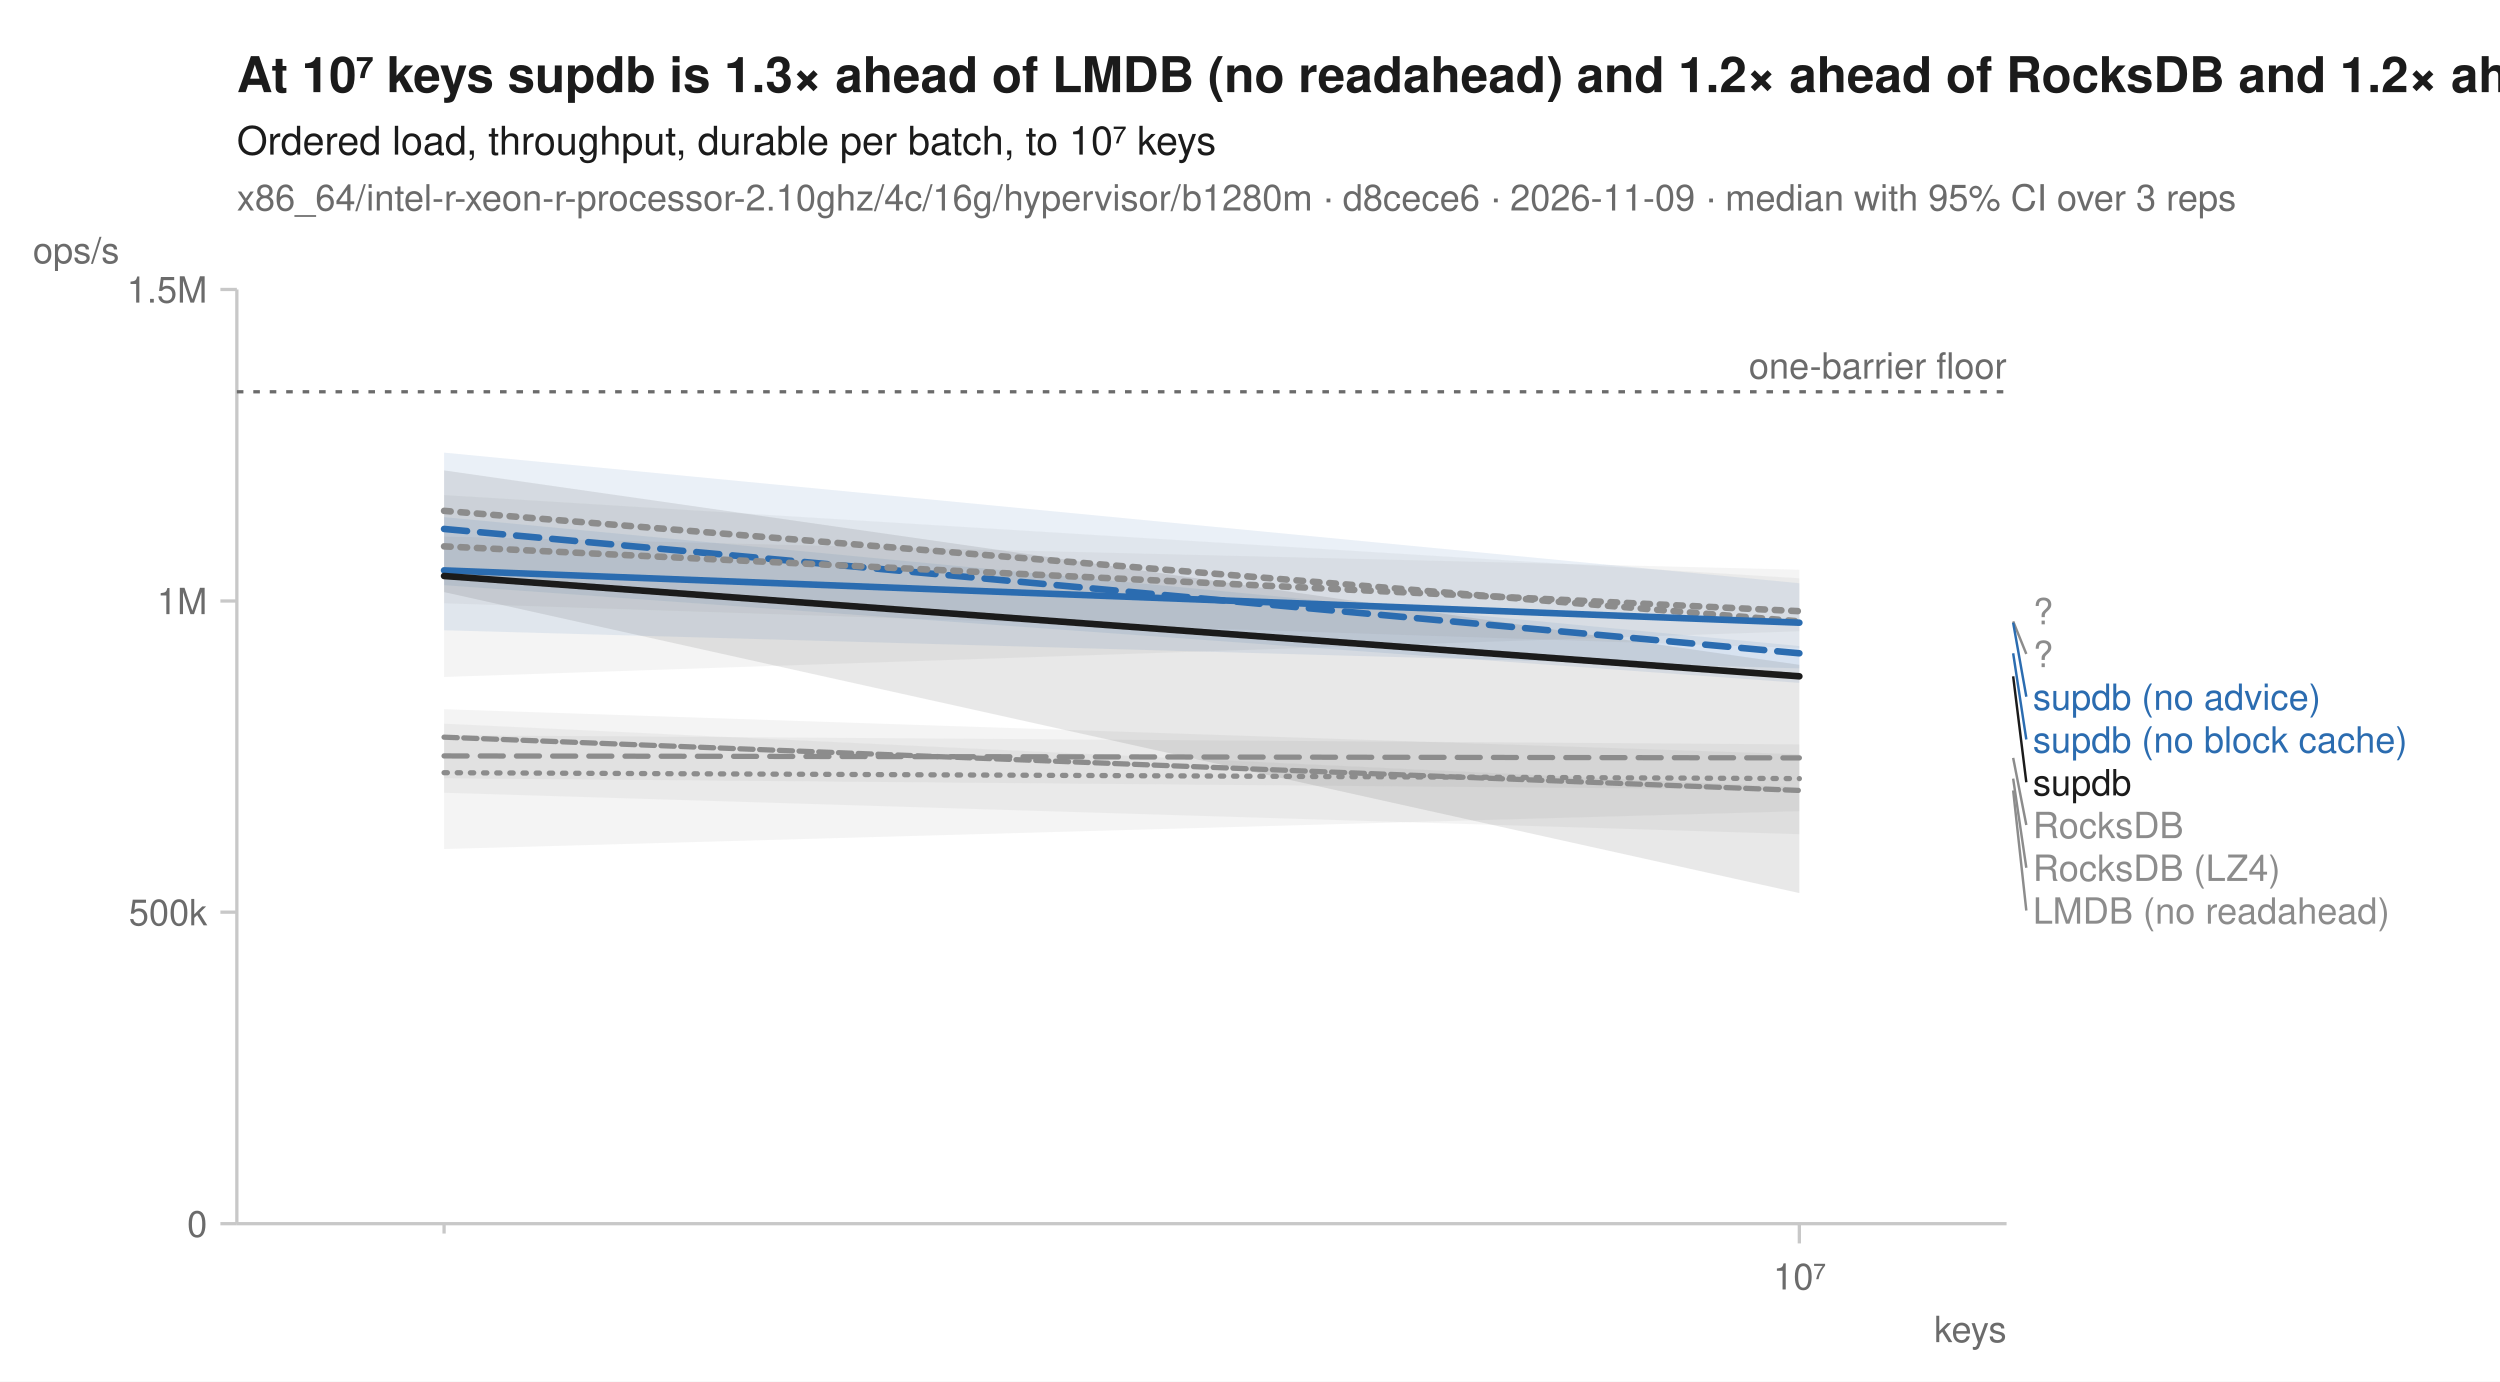
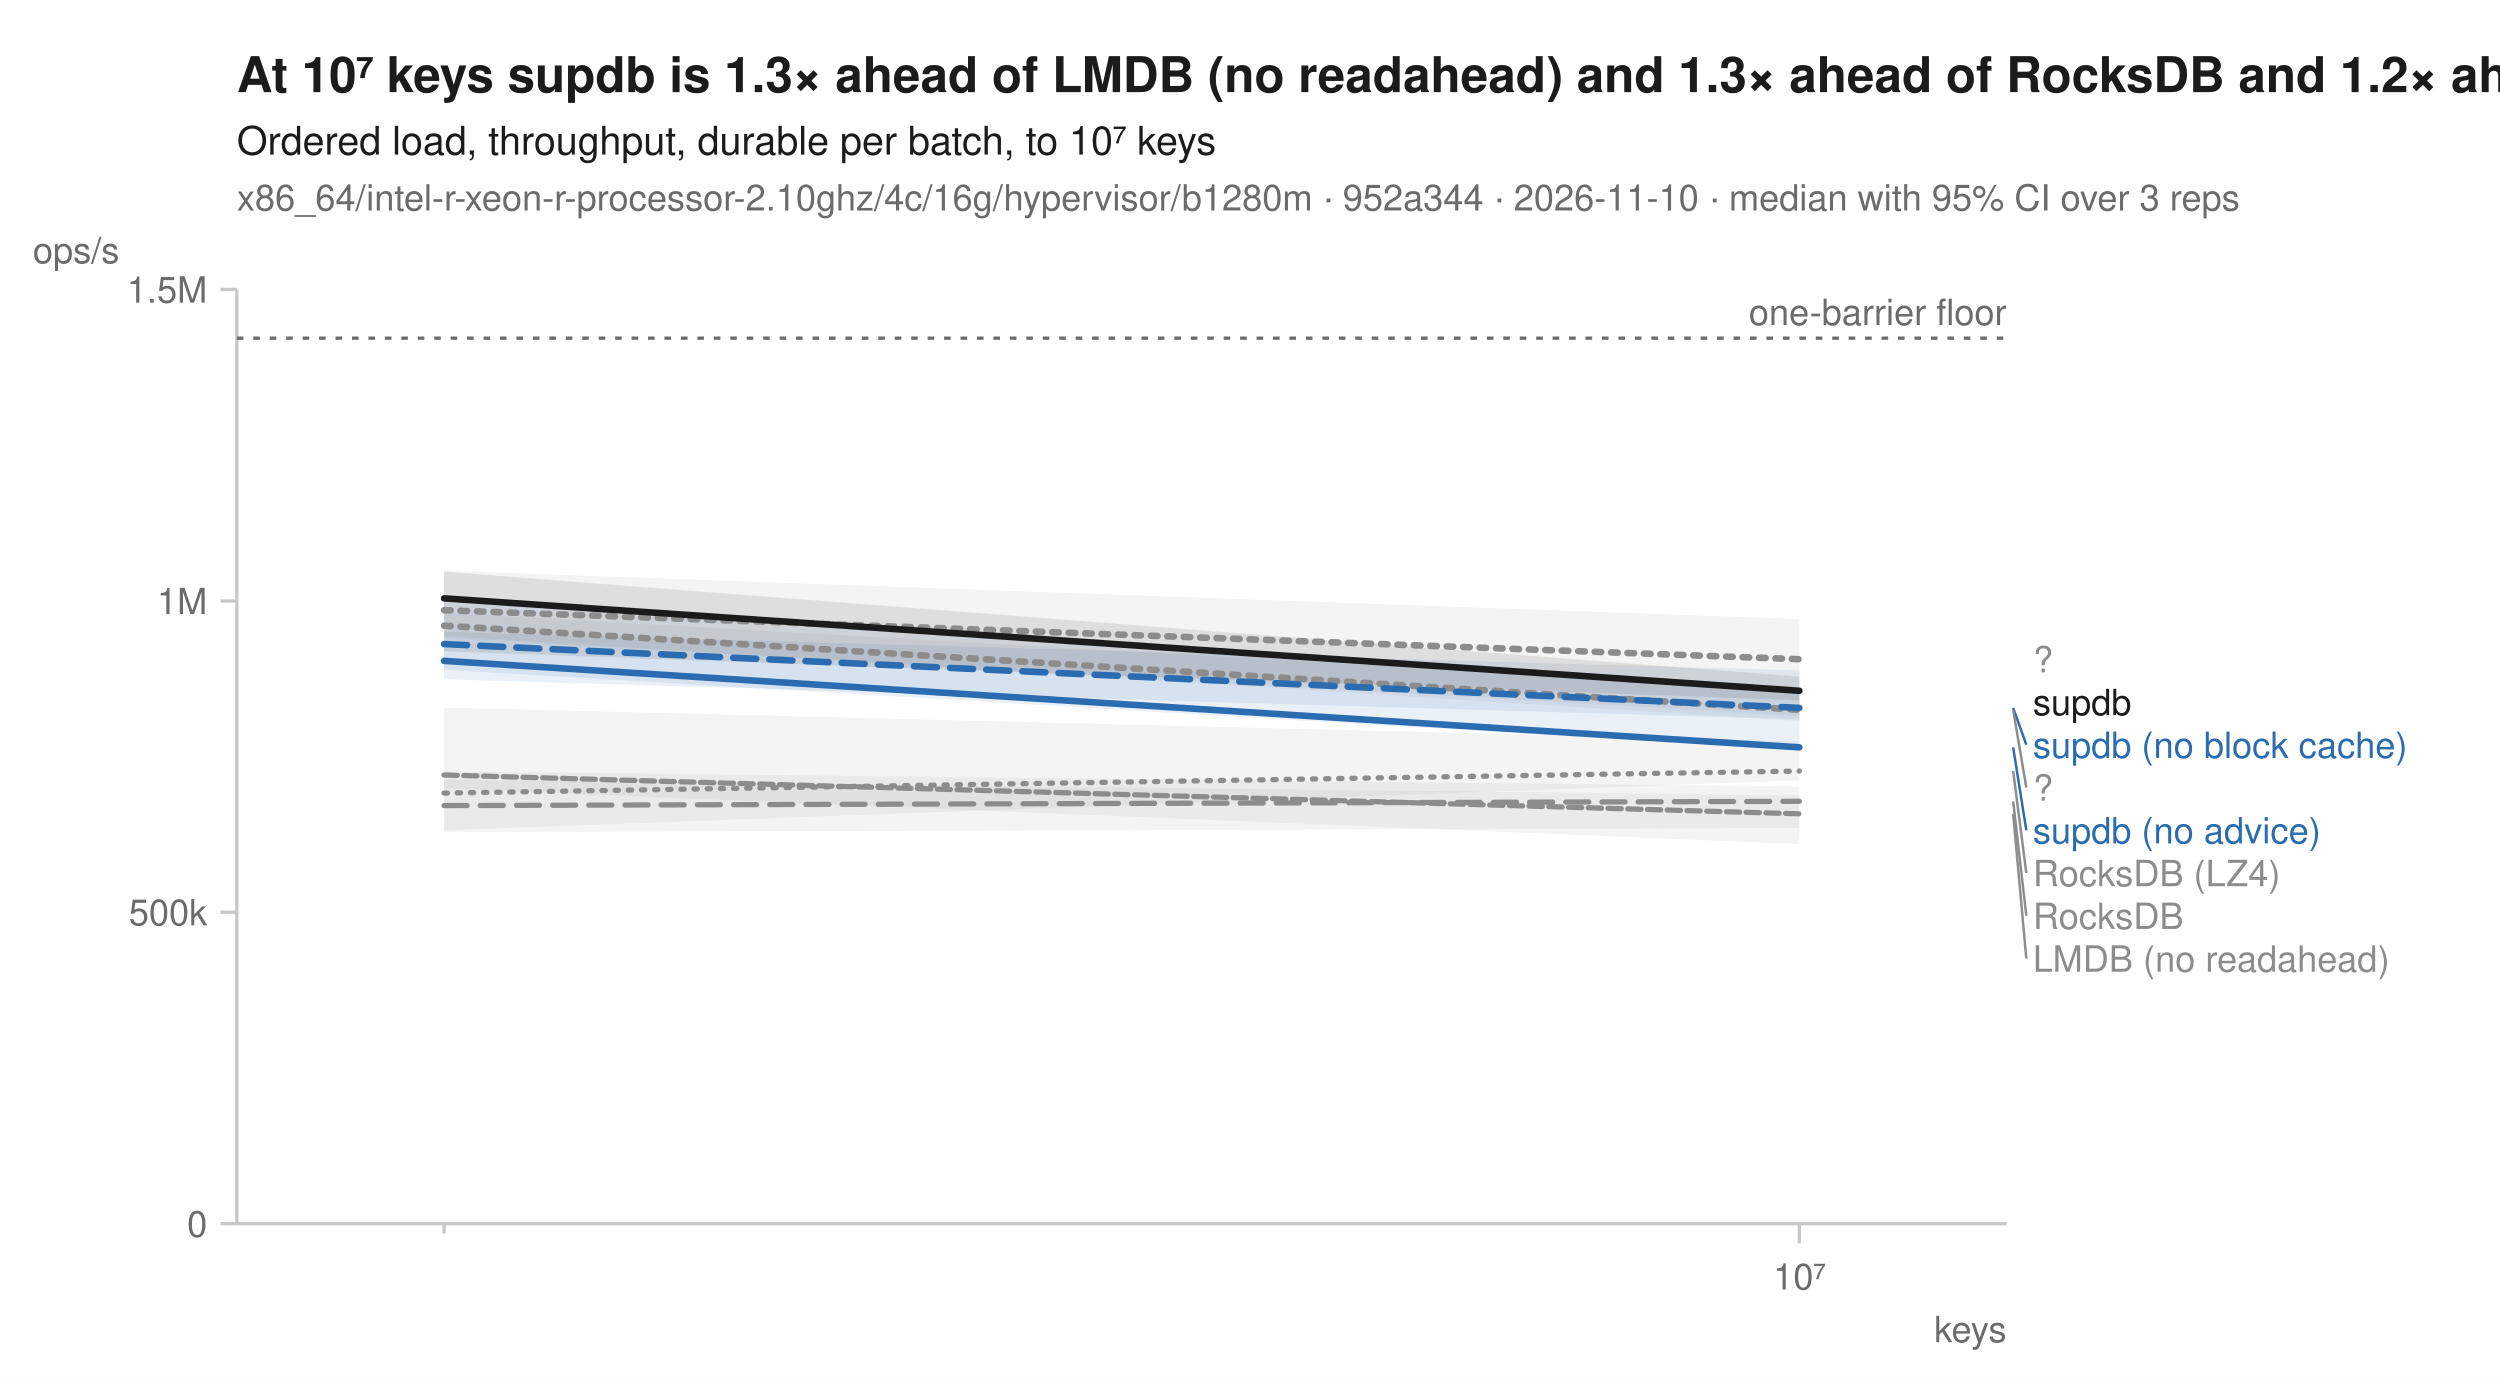
<svg xmlns="http://www.w3.org/2000/svg" width="760" height="420" viewBox="0 0 760 420" font-family="-apple-system, BlinkMacSystemFont, 'Segoe UI', Helvetica, Arial, sans-serif" fill="#1b1b1b">
  <rect width="760" height="420" fill="white" />
-   <text x="72" y="28" font-size="15" font-weight="600">At 10⁷ keys supdb is 1.3× ahead of LMDB (no readahead) and 1.2× ahead of RocksDB and 1.2× ahead of RocksDB (LZ4)</text>
+   <text x="72" y="28" font-size="15" font-weight="600">At 10⁷ keys supdb is 1.3× ahead of LMDB (no readahead) and 1.3× ahead of RocksDB and 1.2× ahead of RocksDB (LZ4)</text>
  <text x="72" y="47" font-size="12">Ordered load, throughput, durable per batch, to 10⁷ keys</text>
-   <text x="72" y="64" font-size="11" fill="#6b6b6b">x86_64/intel-r-xeon-r-processor-2.10ghz/4c/16g/hypervisor/b1280m · d8cece6 · 2026-11-09 · median with 95% CI over 3 reps</text>
+   <text x="72" y="64" font-size="11" fill="#6b6b6b">x86_64/intel-r-xeon-r-processor-2.10ghz/4c/16g/hypervisor/b1280m · 952a344 · 2026-11-10 · median with 95% CI over 3 reps</text>
  <line x1="72" y1="372" x2="610" y2="372" stroke="#c8c8c8" stroke-width="1" />
  <line x1="72" y1="88" x2="72" y2="372" stroke="#c8c8c8" stroke-width="1" />
  <line x1="135.0" y1="372" x2="135.0" y2="375" stroke="#c8c8c8" stroke-width="1" />
  <line x1="547.0" y1="372" x2="547.0" y2="378" stroke="#c8c8c8" stroke-width="1" />
  <text x="547.0" y="392" font-size="11" text-anchor="middle" fill="#6b6b6b">10⁷</text>
  <text x="610" y="408" font-size="11" text-anchor="end" fill="#6b6b6b">keys</text>
  <line x1="67" y1="372.0" x2="72" y2="372.0" stroke="#c8c8c8" stroke-width="1" />
  <text x="63" y="376.0" font-size="11" text-anchor="end" fill="#6b6b6b">0</text>
  <line x1="67" y1="277.3" x2="72" y2="277.3" stroke="#c8c8c8" stroke-width="1" />
  <text x="63" y="281.3" font-size="11" text-anchor="end" fill="#6b6b6b">500k</text>
  <line x1="67" y1="182.7" x2="72" y2="182.7" stroke="#c8c8c8" stroke-width="1" />
  <text x="63" y="186.7" font-size="11" text-anchor="end" fill="#6b6b6b">1M</text>
  <line x1="67" y1="88.0" x2="72" y2="88.0" stroke="#c8c8c8" stroke-width="1" />
  <text x="63" y="92.0" font-size="11" text-anchor="end" fill="#6b6b6b">1.5M</text>
  <text x="10" y="80" font-size="11" text-anchor="start" fill="#6b6b6b">ops/s</text>
-   <line x1="72" y1="119.1" x2="610" y2="119.1" stroke="#6b6b6b" stroke-width="1" stroke-dasharray="2,3" />
-   <text x="610" y="115.1" font-size="11" text-anchor="end" fill="#6b6b6b">one-barrier floor</text>
-   <path d="M135.0,215.6 L547.0,229.3 L547.0,253.6 L135.0,241.0 Z" fill="#8c8c8c" fill-opacity="0.10" />
-   <path d="M135.0,220.0 L547.0,239.4 L547.0,246.6 L135.0,258.1 Z" fill="#8c8c8c" fill-opacity="0.10" />
-   <path d="M135.0,150.5 L547.0,175.8 L547.0,191.9 L135.0,205.8 Z" fill="#8c8c8c" fill-opacity="0.10" />
-   <path d="M135.0,223.5 L547.0,226.3 L547.0,240.1 L135.0,236.6 Z" fill="#8c8c8c" fill-opacity="0.10" />
-   <path d="M135.0,157.2 L547.0,196.4 L547.0,207.6 L135.0,177.9 Z" fill="#2b6cb0" fill-opacity="0.10" />
-   <path d="M135.0,137.6 L547.0,177.3 L547.0,203.2 L135.0,191.6 Z" fill="#2b6cb0" fill-opacity="0.10" />
-   <path d="M135.0,163.1 L547.0,173.2 L547.0,197.0 L135.0,183.4 Z" fill="#8c8c8c" fill-opacity="0.10" />
-   <path d="M135.0,143.0 L547.0,202.1 L547.0,271.5 L135.0,180.0 Z" fill="#1b1b1b" fill-opacity="0.10" />
-   <path d="M135.0,234.9 L547.0,236.7 " fill="none" stroke="#8c8c8c" stroke-width="1.6" stroke-linejoin="round" stroke-linecap="round" stroke-dasharray="1,3" />
-   <path d="M135.0,224.1 L547.0,240.3 " fill="none" stroke="#8c8c8c" stroke-width="1.6" stroke-linejoin="round" stroke-linecap="round" stroke-dasharray="4,2" />
-   <path d="M135.0,155.3 L547.0,188.9 " fill="none" stroke="#8c8c8c" stroke-width="2" stroke-linejoin="round" stroke-linecap="round" stroke-dasharray="2,3" />
-   <path d="M135.0,229.8 L547.0,230.4 " fill="none" stroke="#8c8c8c" stroke-width="1.6" stroke-linejoin="round" stroke-linecap="round" stroke-dasharray="7,4" />
-   <path d="M135.0,160.8 L547.0,198.6 " fill="none" stroke="#2b6cb0" stroke-width="2" stroke-linejoin="round" stroke-linecap="round" stroke-dasharray="7,4" />
-   <path d="M135.0,173.4 L547.0,189.3 " fill="none" stroke="#2b6cb0" stroke-width="2" stroke-linejoin="round" stroke-linecap="round" />
-   <path d="M135.0,166.1 L547.0,185.8 " fill="none" stroke="#8c8c8c" stroke-width="2" stroke-linejoin="round" stroke-linecap="round" stroke-dasharray="2,3" />
-   <path d="M135.0,175.1 L547.0,205.6 " fill="none" stroke="#1b1b1b" stroke-width="2" stroke-linejoin="round" stroke-linecap="round" />
-   <text x="618.0" y="189.8" font-size="11" fill="#8c8c8c">?</text>
-   <line x1="612.0" y1="188.9" x2="616.0" y2="198.8" stroke="#8c8c8c" stroke-width="0.75" />
-   <text x="618.0" y="202.8" font-size="11" fill="#8c8c8c">?</text>
-   <line x1="612.0" y1="189.3" x2="616.0" y2="211.8" stroke="#2b6cb0" stroke-width="0.75" />
-   <text x="618.0" y="215.8" font-size="11" fill="#2b6cb0">supdb (no advice)</text>
-   <line x1="612.0" y1="198.6" x2="616.0" y2="224.8" stroke="#2b6cb0" stroke-width="0.75" />
-   <text x="618.0" y="228.8" font-size="11" fill="#2b6cb0">supdb (no block cache)</text>
-   <line x1="612.0" y1="205.6" x2="616.0" y2="237.8" stroke="#1b1b1b" stroke-width="0.75" />
-   <text x="618.0" y="241.8" font-size="11" fill="#1b1b1b">supdb</text>
-   <line x1="612.0" y1="230.4" x2="616.0" y2="250.8" stroke="#8c8c8c" stroke-width="0.75" />
-   <text x="618.0" y="254.8" font-size="11" fill="#8c8c8c">RocksDB</text>
-   <line x1="612.0" y1="236.7" x2="616.0" y2="263.8" stroke="#8c8c8c" stroke-width="0.75" />
-   <text x="618.0" y="267.8" font-size="11" fill="#8c8c8c">RocksDB (LZ4)</text>
-   <line x1="612.0" y1="240.3" x2="616.0" y2="276.8" stroke="#8c8c8c" stroke-width="0.75" />
-   <text x="618.0" y="280.8" font-size="11" fill="#8c8c8c">LMDB (no readahead)</text>
+   <line x1="72" y1="102.8" x2="610" y2="102.8" stroke="#6b6b6b" stroke-width="1" stroke-dasharray="2,3" />
+   <text x="610" y="98.8" font-size="11" text-anchor="end" fill="#6b6b6b">one-barrier floor</text>
+   <path d="M135.0,215.1 L547.0,225.4 L547.0,237.2 L135.0,252.4 Z" fill="#8c8c8c" fill-opacity="0.10" />
+   <path d="M135.0,234.5 L547.0,239.1 L547.0,256.6 L135.0,239.7 Z" fill="#8c8c8c" fill-opacity="0.10" />
+   <path d="M135.0,186.3 L547.0,209.5 L547.0,217.7 L135.0,193.8 Z" fill="#8c8c8c" fill-opacity="0.10" />
+   <path d="M135.0,237.0 L547.0,241.8 L547.0,251.7 L135.0,253.0 Z" fill="#8c8c8c" fill-opacity="0.10" />
+   <path d="M135.0,181.4 L547.0,209.6 L547.0,218.7 L135.0,206.5 Z" fill="#2b6cb0" fill-opacity="0.10" />
+   <path d="M135.0,192.1 L547.0,203.8 L547.0,228.0 L135.0,203.6 Z" fill="#2b6cb0" fill-opacity="0.10" />
+   <path d="M135.0,173.5 L547.0,188.2 L547.0,219.2 L135.0,193.3 Z" fill="#8c8c8c" fill-opacity="0.10" />
+   <path d="M135.0,173.8 L547.0,205.7 L547.0,212.9 L135.0,198.0 Z" fill="#1b1b1b" fill-opacity="0.10" />
+   <path d="M135.0,241.1 L547.0,234.4 " fill="none" stroke="#8c8c8c" stroke-width="1.6" stroke-linejoin="round" stroke-linecap="round" stroke-dasharray="1,3" />
+   <path d="M135.0,235.6 L547.0,247.4 " fill="none" stroke="#8c8c8c" stroke-width="1.6" stroke-linejoin="round" stroke-linecap="round" stroke-dasharray="4,2" />
+   <path d="M135.0,190.2 L547.0,215.8 " fill="none" stroke="#8c8c8c" stroke-width="2" stroke-linejoin="round" stroke-linecap="round" stroke-dasharray="2,3" />
+   <path d="M135.0,244.9 L547.0,243.6 " fill="none" stroke="#8c8c8c" stroke-width="1.6" stroke-linejoin="round" stroke-linecap="round" stroke-dasharray="7,4" />
+   <path d="M135.0,195.8 L547.0,215.2 " fill="none" stroke="#2b6cb0" stroke-width="2" stroke-linejoin="round" stroke-linecap="round" stroke-dasharray="7,4" />
+   <path d="M135.0,200.9 L547.0,227.2 " fill="none" stroke="#2b6cb0" stroke-width="2" stroke-linejoin="round" stroke-linecap="round" />
+   <path d="M135.0,185.5 L547.0,200.4 " fill="none" stroke="#8c8c8c" stroke-width="2" stroke-linejoin="round" stroke-linecap="round" stroke-dasharray="2,3" />
+   <path d="M135.0,181.9 L547.0,210.0 " fill="none" stroke="#1b1b1b" stroke-width="2" stroke-linejoin="round" stroke-linecap="round" />
+   <text x="618.0" y="204.4" font-size="11" fill="#8c8c8c">?</text>
+   <text x="618.0" y="217.4" font-size="11" fill="#1b1b1b">supdb</text>
+   <line x1="612.0" y1="215.2" x2="616.0" y2="226.4" stroke="#2b6cb0" stroke-width="0.75" />
+   <text x="618.0" y="230.4" font-size="11" fill="#2b6cb0">supdb (no block cache)</text>
+   <line x1="612.0" y1="215.8" x2="616.0" y2="239.4" stroke="#8c8c8c" stroke-width="0.75" />
+   <text x="618.0" y="243.4" font-size="11" fill="#8c8c8c">?</text>
+   <line x1="612.0" y1="227.2" x2="616.0" y2="252.4" stroke="#2b6cb0" stroke-width="0.75" />
+   <text x="618.0" y="256.4" font-size="11" fill="#2b6cb0">supdb (no advice)</text>
+   <line x1="612.0" y1="234.4" x2="616.0" y2="265.4" stroke="#8c8c8c" stroke-width="0.75" />
+   <text x="618.0" y="269.4" font-size="11" fill="#8c8c8c">RocksDB (LZ4)</text>
+   <line x1="612.0" y1="243.6" x2="616.0" y2="278.4" stroke="#8c8c8c" stroke-width="0.75" />
+   <text x="618.0" y="282.4" font-size="11" fill="#8c8c8c">RocksDB</text>
+   <line x1="612.0" y1="247.4" x2="616.0" y2="291.4" stroke="#8c8c8c" stroke-width="0.75" />
+   <text x="618.0" y="295.4" font-size="11" fill="#8c8c8c">LMDB (no readahead)</text>
</svg>
